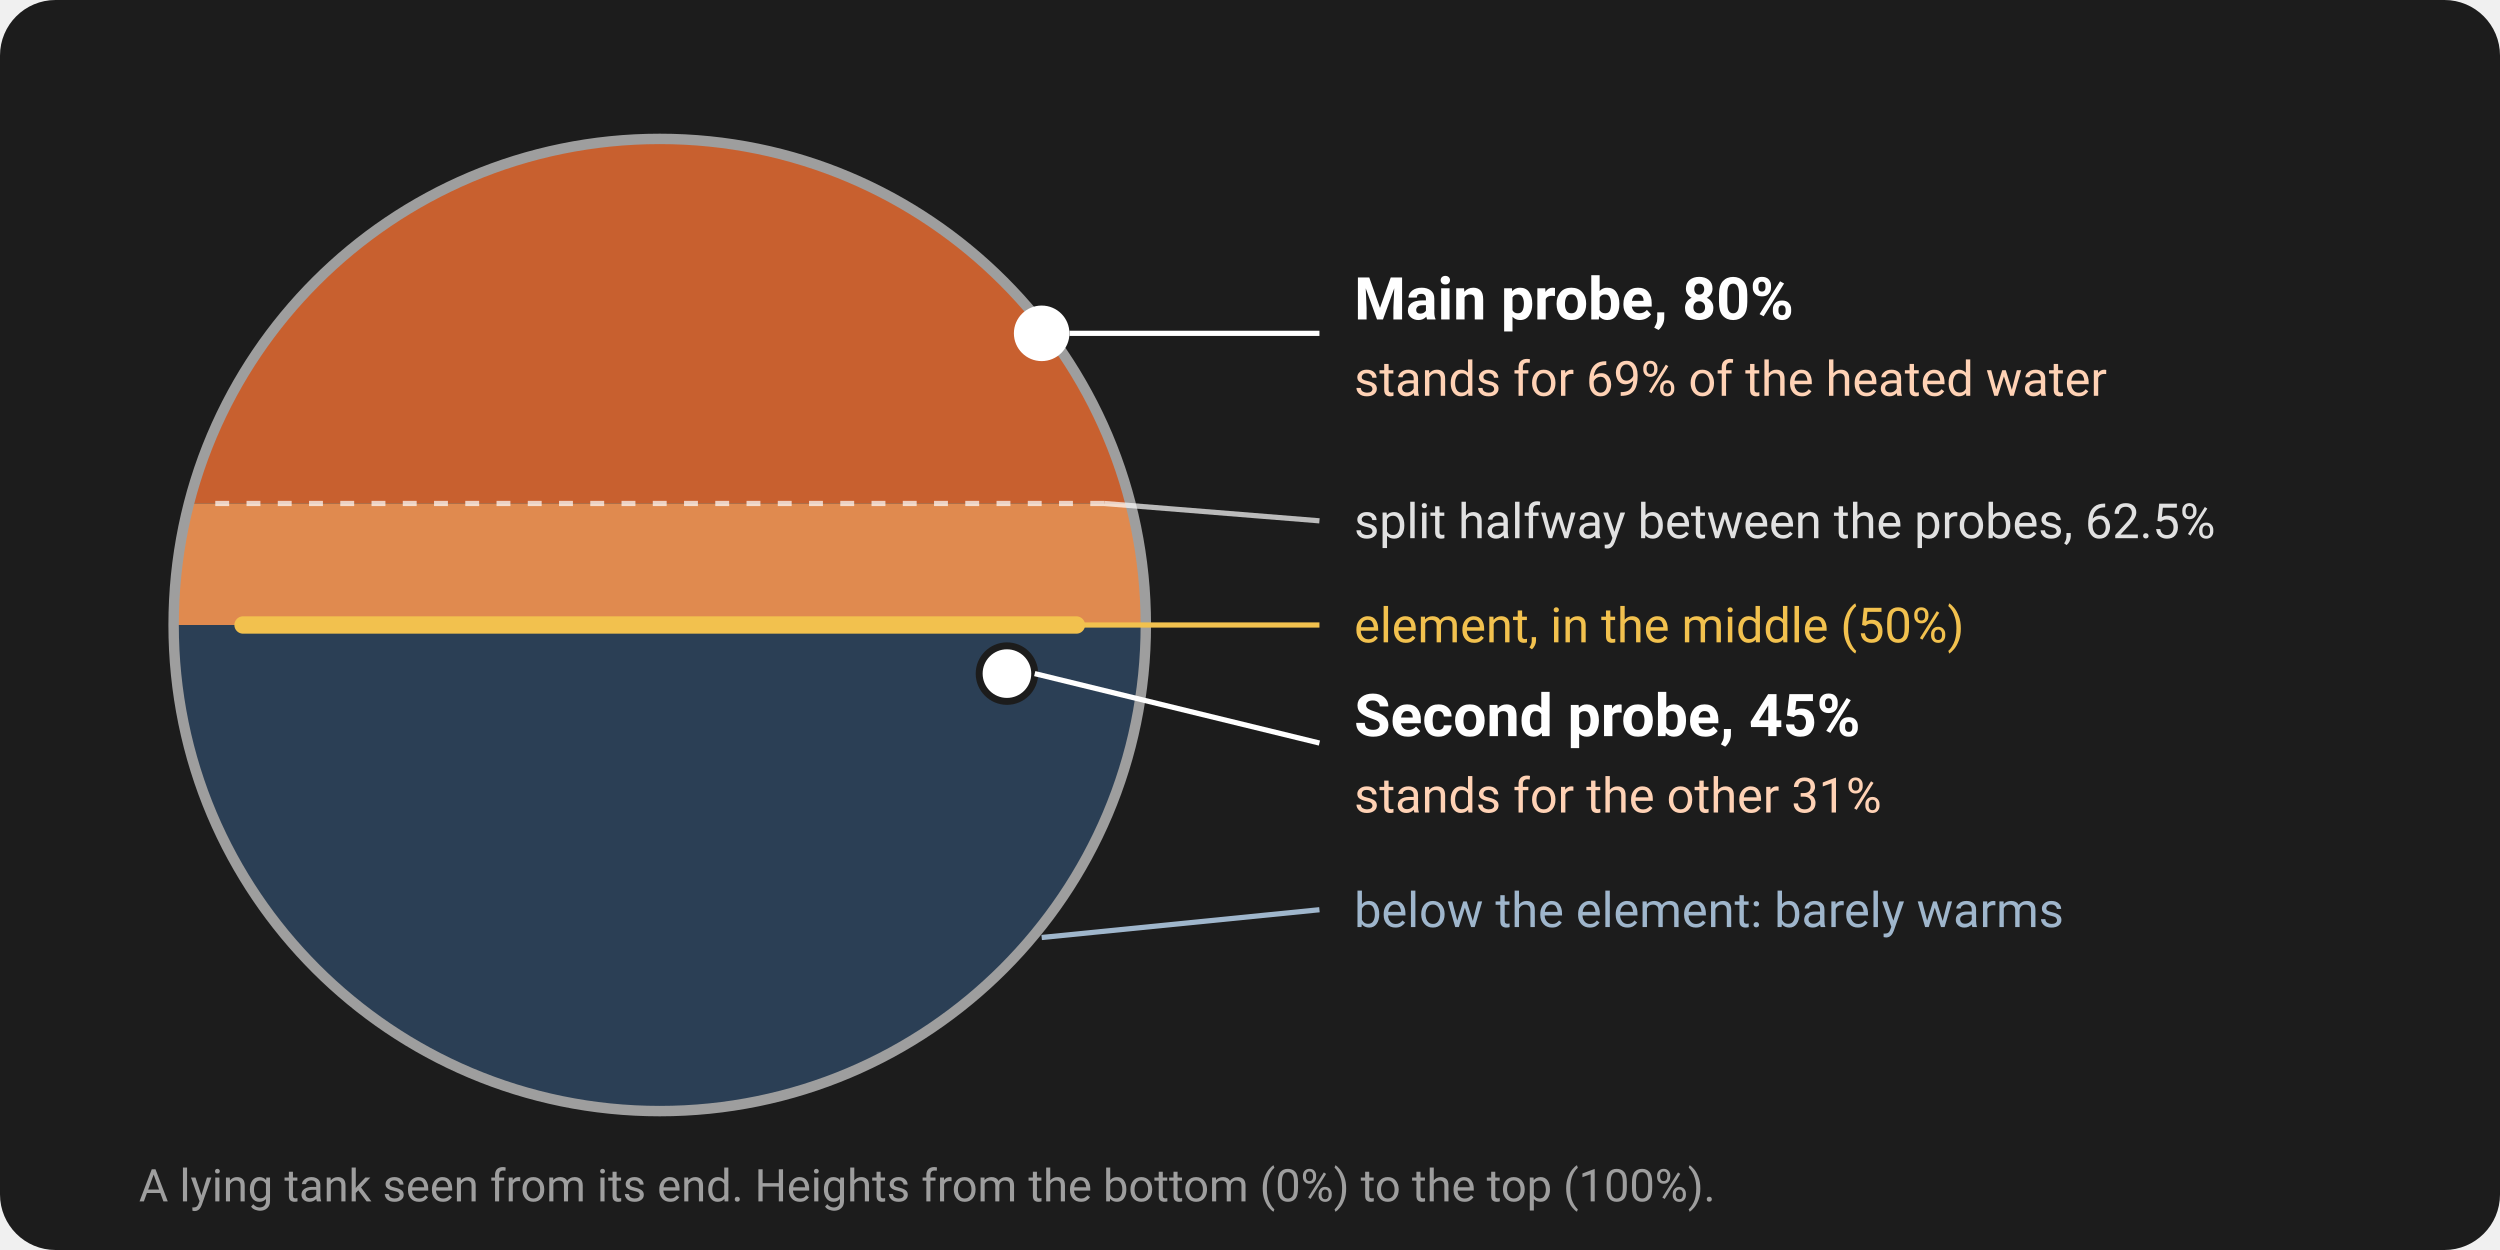
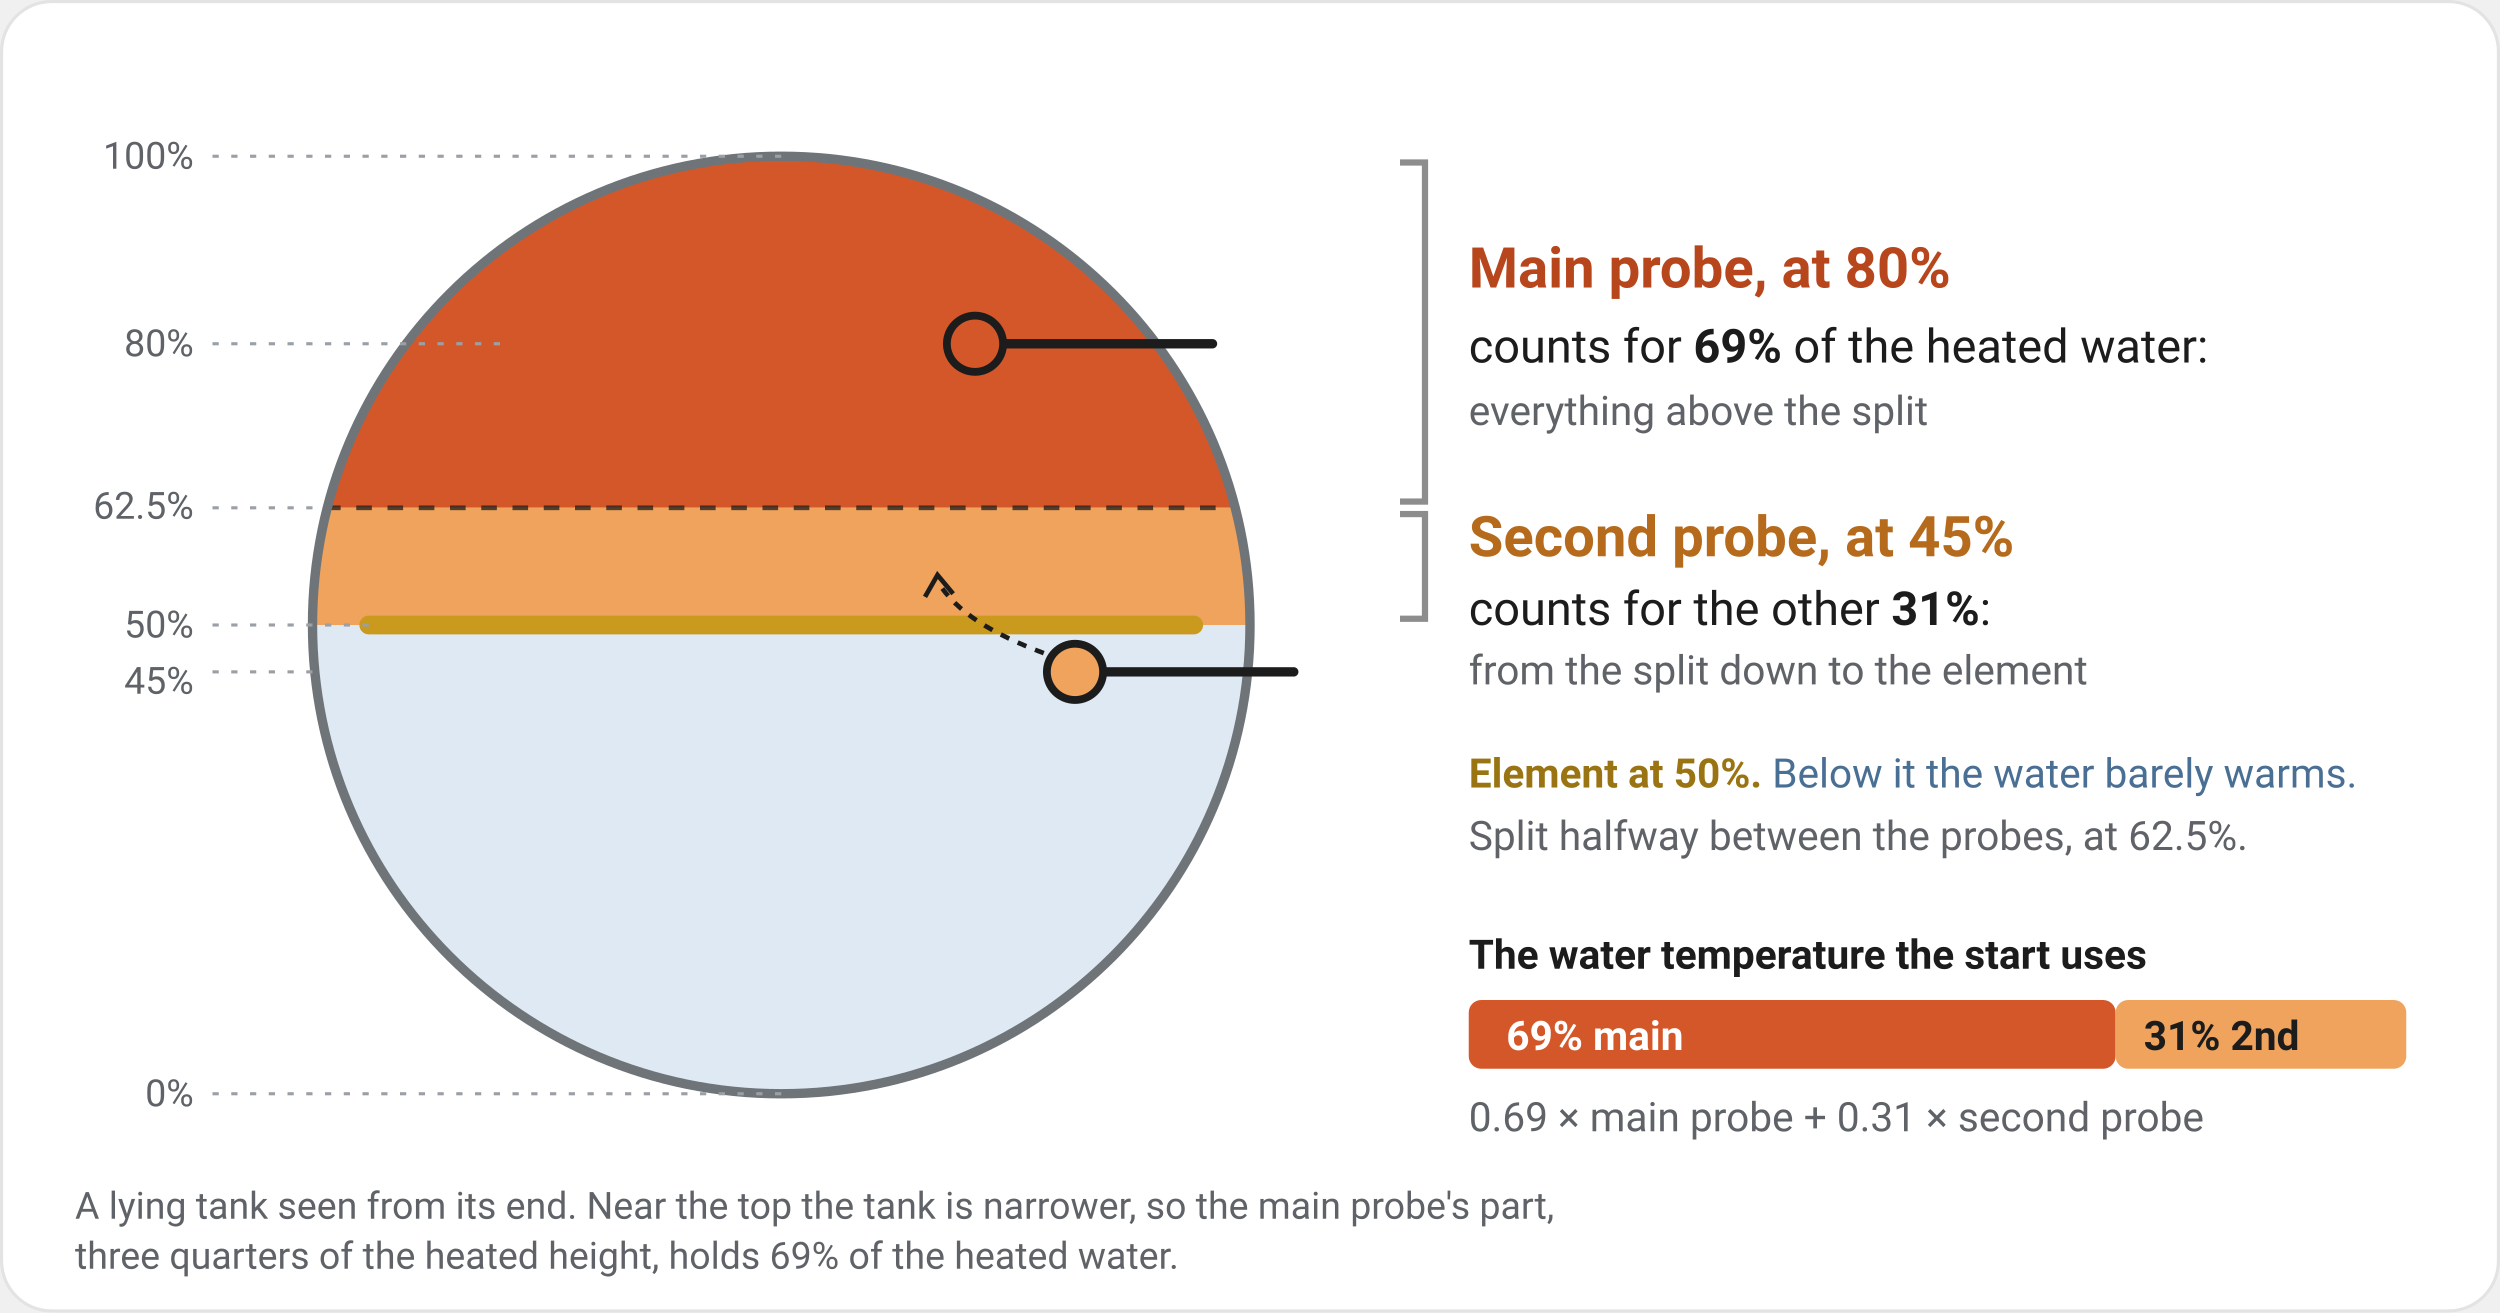
- <svg xmlns="http://www.w3.org/2000/svg" width="720" height="360" viewBox="0 0 720 360" font-family="Roboto, Arial, sans-serif" role="img" aria-label="A lying tank seen from its end: the element at the middle, the main probe at 80% and the second probe at 45% of the height. The heated water above the element splits halfway between the probes, at 62.5%: the main probe stands for 69% of it, the second for 31%.">
-   <rect width="720" height="360" rx="16" fill="#1c1c1c" />
+ <svg xmlns="http://www.w3.org/2000/svg" width="800" height="420" viewBox="0 0 800 420" role="img" aria-label="A lying tank seen from its end. The element is at the middle (50% of the height), the main probe at 80% and the second probe at 45%. Only the water above the element heats. It is split halfway between the probes, at 62.5%: the main probe counts for the 69% above the split, the second probe for the 31% between the split and the element. The start is worked out from 0.69 times the main probe's reading plus 0.31 times the second probe's.">
+   <style>
+     .bg { fill: #ffffff; stroke: #e3e3e3; }
+     .ink { fill: #1c1c1c; }
+     .ink2 { fill: #5f6368; }
+     .faint { stroke: #9aa0a6; }
+     .wall { stroke: #6f7479; }
+     .cold { fill: #dfe9f3; }
+     .coldtext { fill: #4a6f94; }
+     .main { fill: #d4572a; }
+     .maintext { fill: #b8461d; }
+     .second { fill: #f0a35c; }
+     .secondtext { fill: #b56a1c; }
+     .element { stroke: #c99a1e; }
+     .elementtext { fill: #9a7412; }
+     .probe { stroke: #1c1c1c; }
+     .split { stroke: #1c1c1c; }
+     @media (prefers-color-scheme: dark) {
+       .bg { fill: #1c1c1c; stroke: #333333; }
+       .ink { fill: #f1f1f1; }
+       .ink2 { fill: #b0b4b8; }
+       .faint { stroke: #6f7479; }
+       .wall { stroke: #9e9e9e; }
+       .cold { fill: #29394b; }
+       .coldtext { fill: #9fb6cc; }
+       .main { fill: #c8602f; }
+       .maintext { fill: #f08a5d; }
+       .second { fill: #e8a46a; }
+       .secondtext { fill: #f3bd8a; }
+       .element { stroke: #f2c14e; }
+       .elementtext { fill: #f2c14e; }
+       .probe { stroke: #f1f1f1; }
+       .split { stroke: #ffffff; }
+     }
+     text { font-family: Roboto, "Segoe UI", Arial, sans-serif; }
+   </style>
  <defs>
    <clipPath id="tank">
-       <circle cx="190" cy="180" r="140" />
+       <circle cx="250" cy="200" r="150" />
    </clipPath>
  </defs>
+   <rect class="bg" x="0.5" y="0.5" width="799" height="419" rx="16" />
  <g clip-path="url(#tank)">
-     <rect x="50" y="40" width="280" height="280" fill="#2b3f55" />
-     <rect x="50" y="40" width="280" height="105" fill="#c8602f" />
-     <rect x="50" y="145" width="280" height="35" fill="#e08a4f" />
+     <rect class="cold" x="100" y="200" width="300" height="150" />
+     <rect class="main" x="100" y="50" width="300" height="112.5" />
+     <rect class="second" x="100" y="162.5" width="300" height="37.5" />
  </g>
-   <circle cx="190" cy="180" r="140" fill="none" stroke="#9e9e9e" stroke-width="3" />
-   <line x1="62" y1="145" x2="318" y2="145" stroke="#ffffff" stroke-width="1.5" stroke-dasharray="4 5" opacity="0.7" />
-   <line x1="70" y1="180" x2="310" y2="180" stroke="#f2c14e" stroke-width="5" stroke-linecap="round" />
-   <circle cx="300" cy="96" r="8" fill="#ffffff" />
-   <circle cx="290" cy="194" r="8" fill="#ffffff" stroke="#1c1c1c" stroke-width="2" />
-   <line x1="308" y1="96" x2="380" y2="96" stroke="#ffffff" stroke-width="1.5" />
-   <line x1="298" y1="194" x2="380" y2="214" stroke="#ffffff" stroke-width="1.5" />
-   <line x1="318" y1="145" x2="380" y2="150" stroke="#ffffff" stroke-width="1.5" opacity="0.7" />
-   <line x1="310" y1="180" x2="380" y2="180" stroke="#f2c14e" stroke-width="1.5" />
-   <line x1="300" y1="270" x2="380" y2="262" stroke="#9fb6cc" stroke-width="1.5" />
-   <text x="390" y="92" fill="#ffffff" font-size="17" font-weight="700">Main probe, 80%</text>
-   <text x="390" y="114" fill="#ffd2b5" font-size="14">stands for 69% of the heated water</text>
-   <text x="390" y="155" fill="#e1e1e1" font-size="14">split halfway between the probes, 62.5%</text>
-   <text x="390" y="185" fill="#f2c14e" font-size="14">element, in the middle (50%)</text>
-   <text x="390" y="212" fill="#ffffff" font-size="17" font-weight="700">Second probe, 45%</text>
-   <text x="390" y="234" fill="#ffd2b5" font-size="14">stands for the other 31%</text>
-   <text x="390" y="267" fill="#9fb6cc" font-size="14">below the element: barely warms</text>
-   <text x="40" y="346" fill="#9e9e9e" font-size="13">A lying tank seen from its end. Heights from the bottom (0%) to the top (100%).</text>
+   <line class="split" x1="104" y1="162.5" x2="396" y2="162.5" stroke-width="1.5" stroke-dasharray="5 5" opacity="0.75" />
+   <circle class="wall" cx="250" cy="200" r="150" fill="none" stroke-width="3" />
+   <line class="element" x1="118" y1="200" x2="382" y2="200" stroke-width="6" stroke-linecap="round" />
+   <g class="ink2" font-size="12" text-anchor="end">
+     <text x="62" y="54">100%</text>
+     <text x="62" y="114">80%</text>
+     <text x="62" y="166">62.5%</text>
+     <text x="62" y="204">50%</text>
+     <text x="62" y="222">45%</text>
+     <text x="62" y="354">0%</text>
+   </g>
+   <g class="faint" stroke-width="1" stroke-dasharray="2 4">
+     <line x1="68" y1="50" x2="250" y2="50" />
+     <line x1="68" y1="110" x2="160" y2="110" />
+     <line x1="68" y1="162.5" x2="104" y2="162.5" />
+     <line x1="68" y1="200" x2="118" y2="200" />
+     <line x1="68" y1="215" x2="104" y2="215" />
+     <line x1="68" y1="350" x2="250" y2="350" />
+   </g>
+   <line class="probe" x1="388" y1="110" x2="318" y2="110" stroke-width="3" stroke-linecap="round" />
+   <circle class="main probe" cx="312" cy="110" r="9" stroke-width="2.5" />
+   <line class="probe" x1="414" y1="215" x2="350" y2="215" stroke-width="3" stroke-linecap="round" />
+   <circle class="second probe" cx="344" cy="215" r="9" stroke-width="2.5" />
+   <path class="probe" d="M 334 209 C 318 203, 306 196, 300 186" fill="none" stroke-width="1.5" stroke-dasharray="3 3" />
+   <path class="probe" d="M 296 191 L 300 184 L 305 190" fill="none" stroke-width="1.5" />
+   <g fill="none" stroke-width="2">
+     <path class="probe" d="M 448 52 h 8 v 108.5 h -8" opacity="0.5" />
+     <path class="probe" d="M 448 164.5 h 8 v 33.5 h -8" opacity="0.5" />
+   </g>
+   <text class="maintext" x="470" y="92" font-size="18" font-weight="700">Main probe, at 80%</text>
+   <text class="ink" x="470" y="116" font-size="15">counts for <tspan font-weight="700">69%</tspan> of the heated water:</text>
+   <text class="ink2" x="470" y="136" font-size="13">everything above the split</text>
+   <text class="secondtext" x="470" y="178" font-size="18" font-weight="700">Second probe, at 45%</text>
+   <text class="ink" x="470" y="200" font-size="15">counts for the other <tspan font-weight="700">31%</tspan>:</text>
+   <text class="ink2" x="470" y="219" font-size="13">from the split down to the element</text>
+   <text x="470" y="252" font-size="13">
+     <tspan class="elementtext" font-weight="700">Element at 50%.</tspan>
+     <tspan class="coldtext">Below it the water barely warms.</tspan>
+   </text>
+   <text class="ink2" x="470" y="272" font-size="13">Split halfway between the probes, at 62.5%.</text>
+   <text class="ink" x="470" y="310" font-size="13" font-weight="700">The water temperature the start uses</text>
+   <rect class="main" x="470" y="320" width="207" height="22" rx="4" />
+   <rect class="second" x="677" y="320" width="93" height="22" rx="4" />
+   <text x="482" y="336" font-size="13" font-weight="700" fill="#ffffff">69% main</text>
+   <text x="686" y="336" font-size="13" font-weight="700" fill="#1c1c1c">31% 2nd</text>
+   <text class="ink2" x="470" y="362" font-size="13">0.69 × main probe + 0.31 × second probe</text>
+   <text class="ink2" x="24" y="390" font-size="12">A lying tank seen from its end. Near the top the tank is narrower, so the main probe's part,</text>
+   <text class="ink2" x="24" y="406" font-size="12">three quarters of the heated height, holds 69% of the heated water.</text>
</svg>
